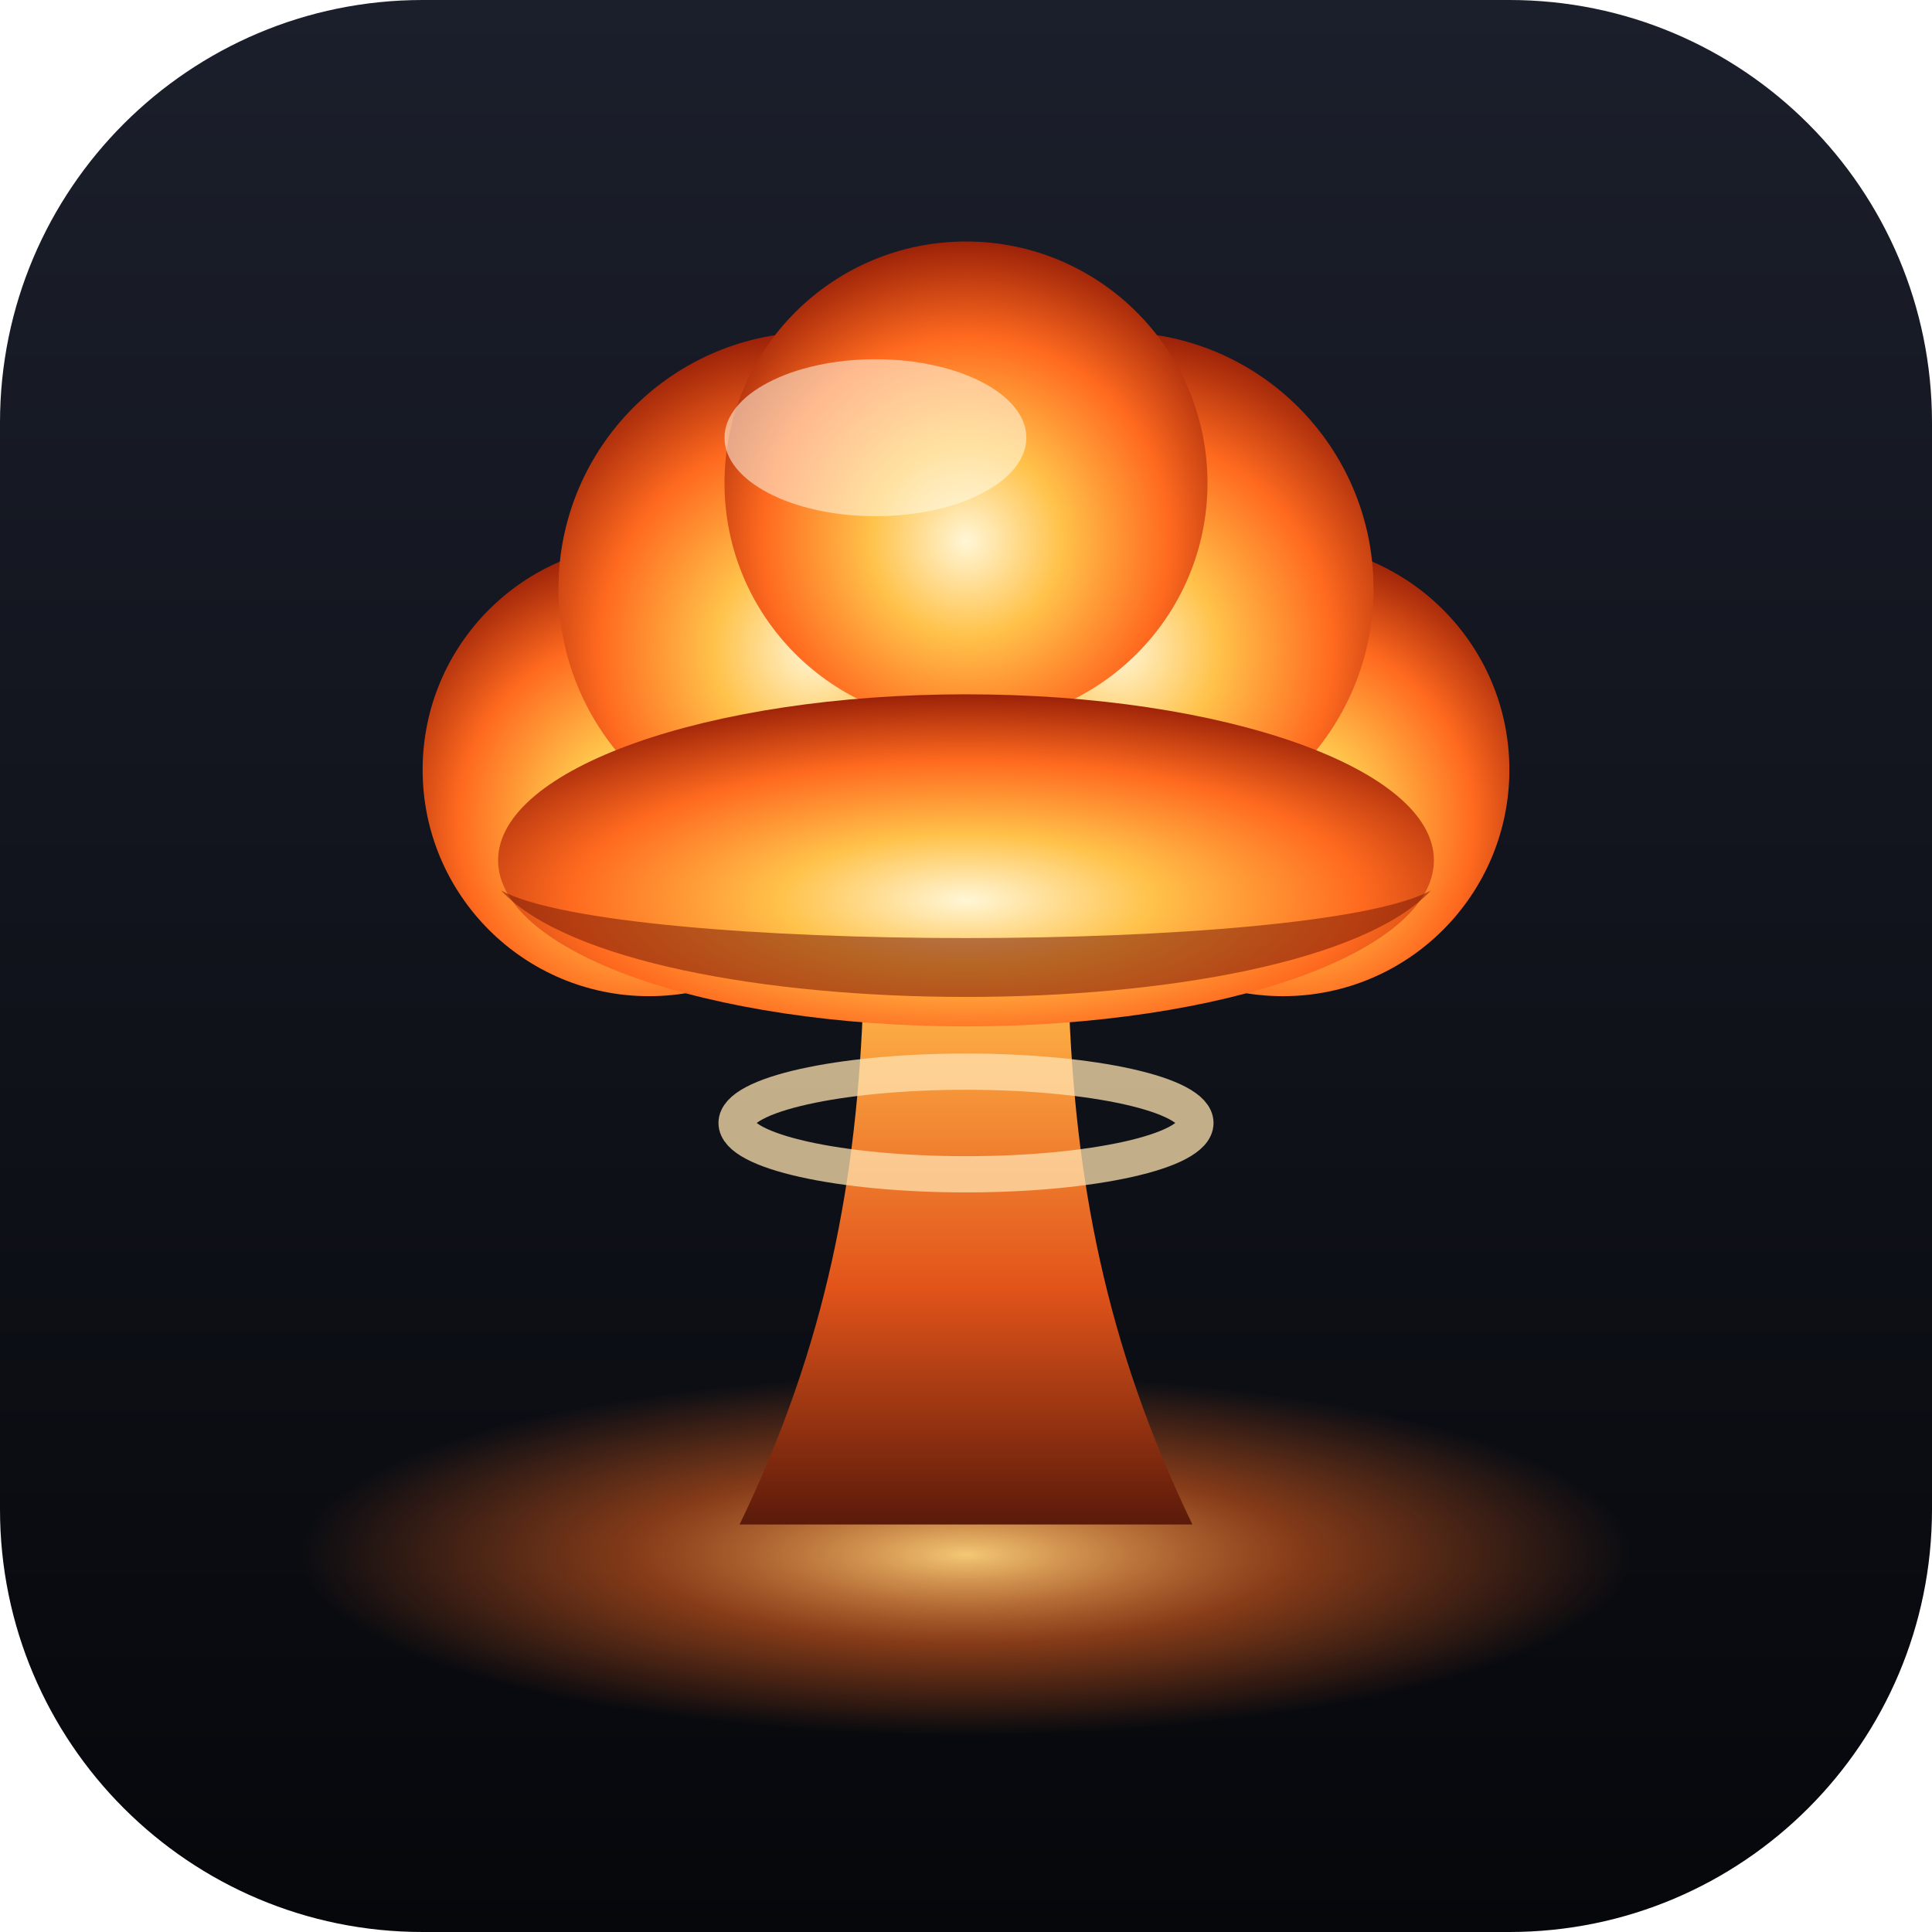
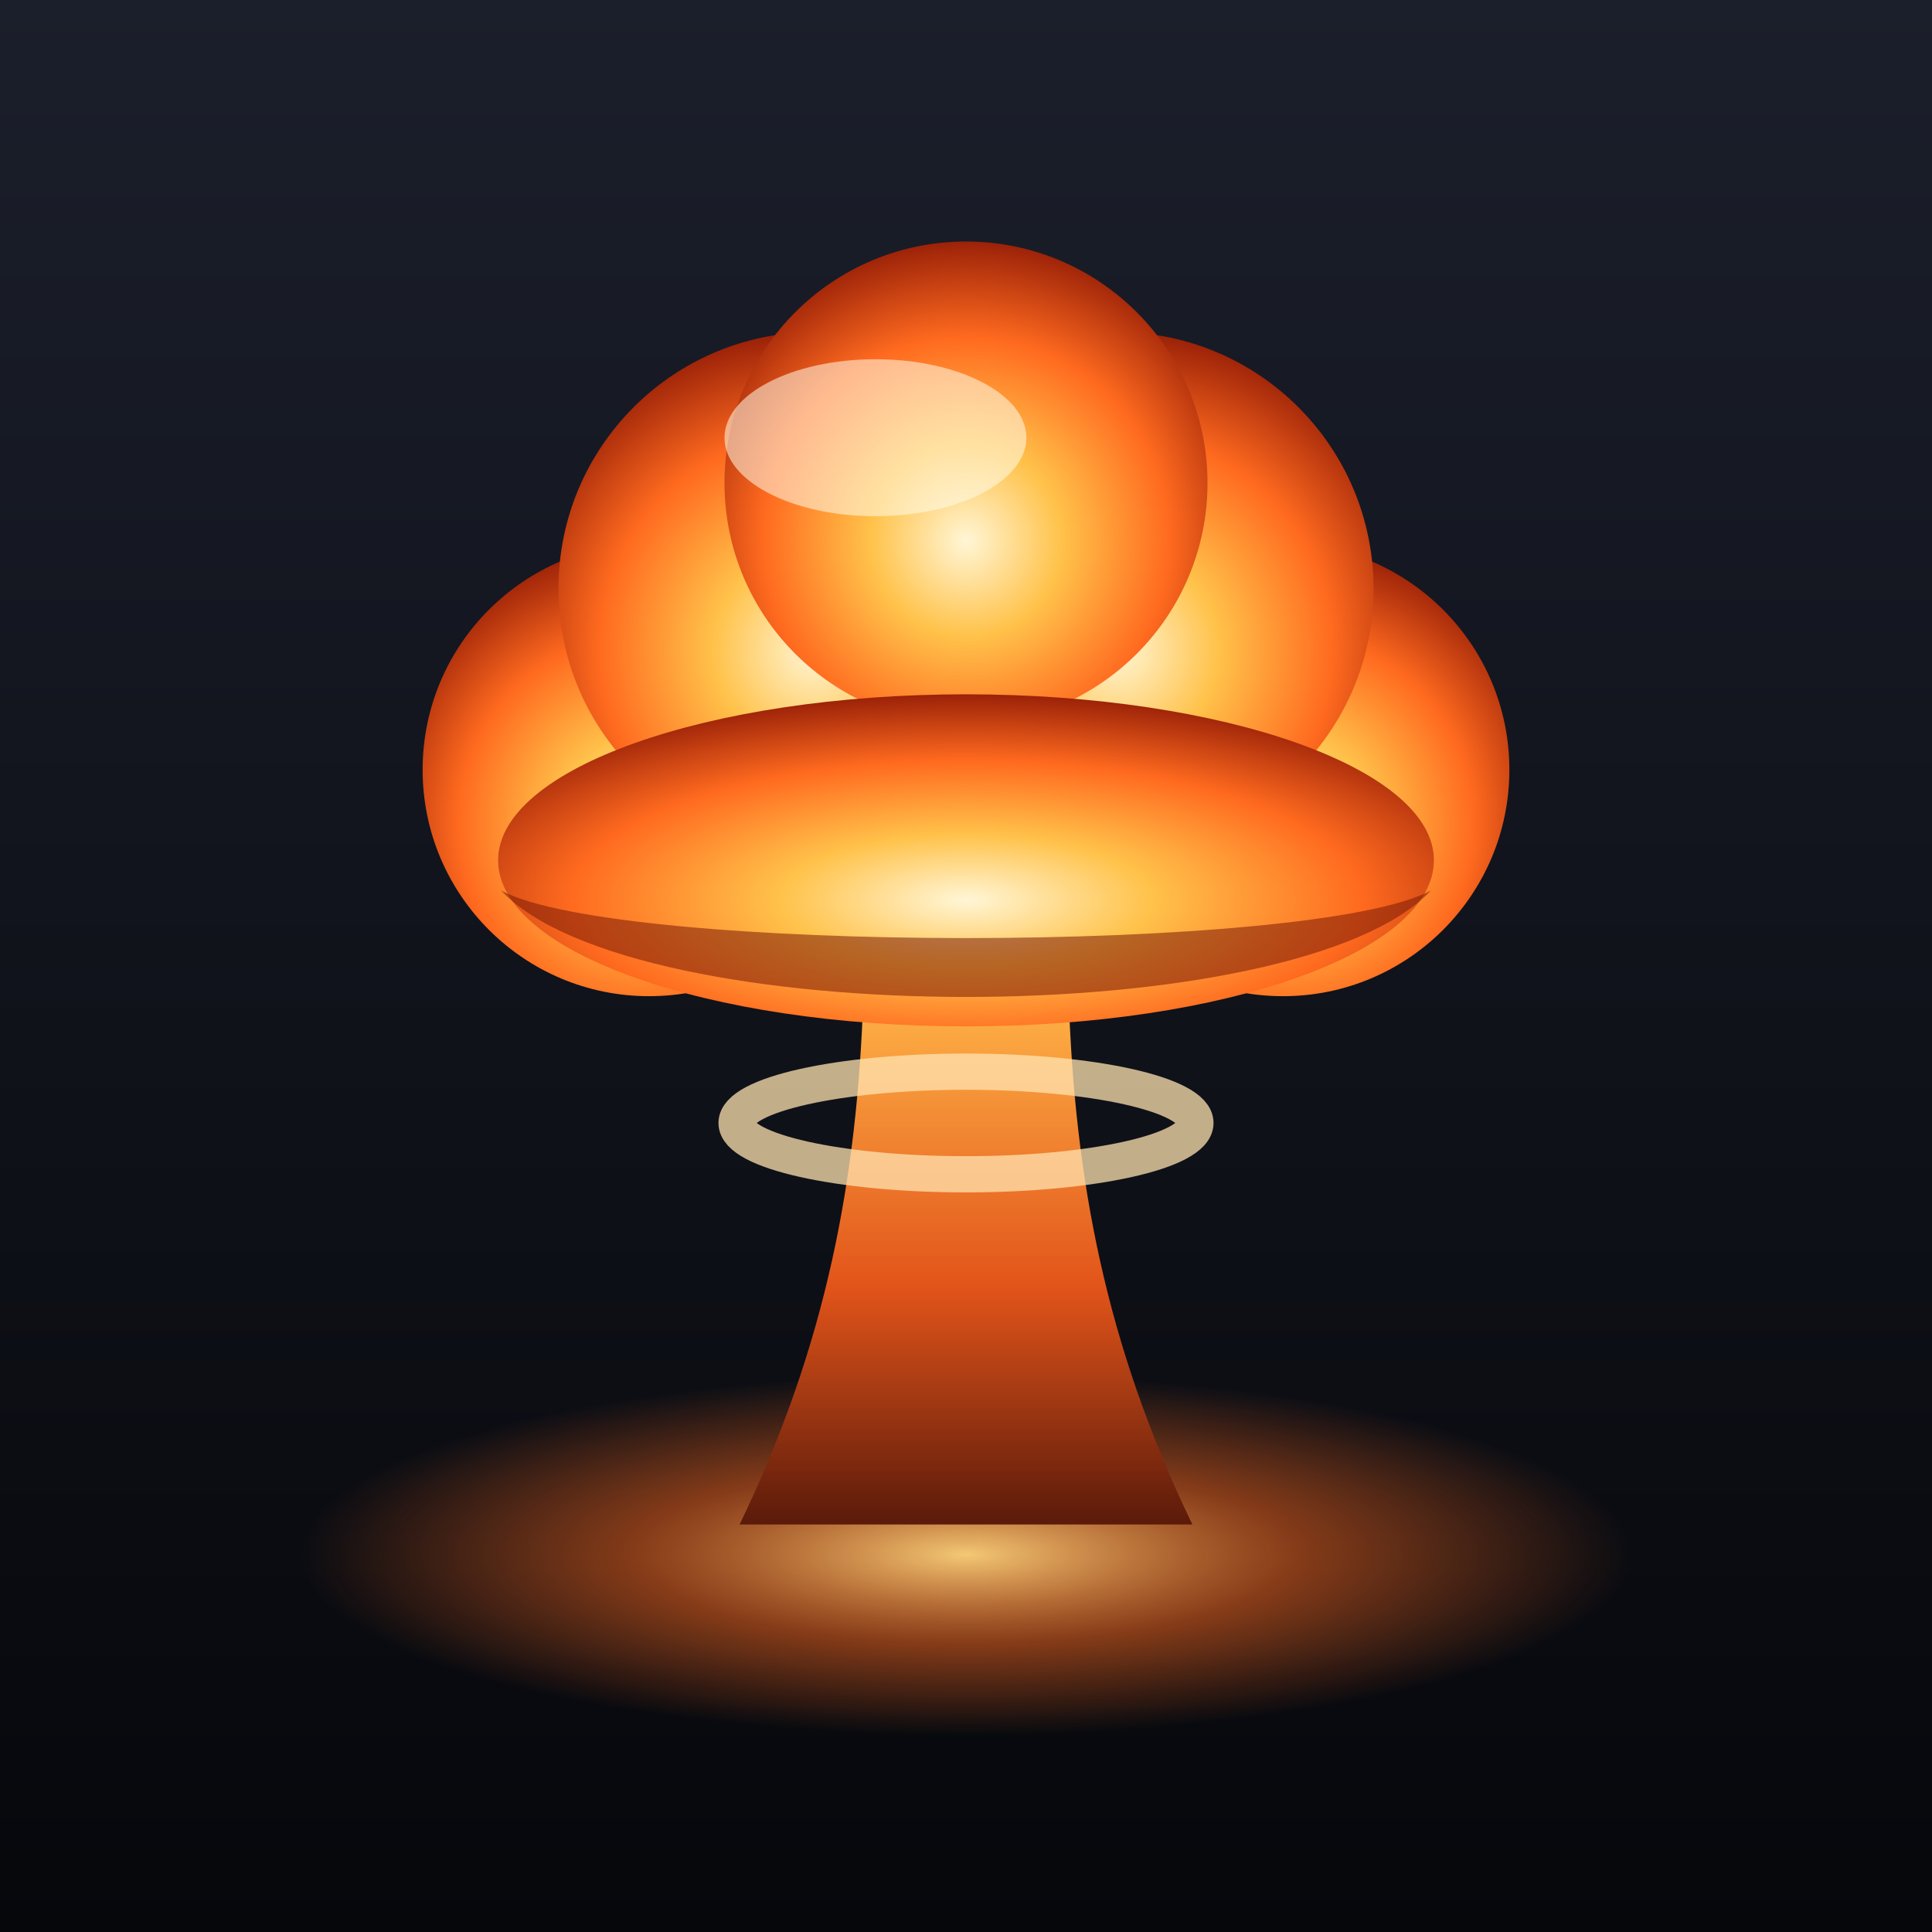
<svg xmlns="http://www.w3.org/2000/svg" viewBox="0 0 64 64" width="64" height="64">
  <defs>
    <linearGradient id="bg" x1="0" y1="0" x2="0" y2="1">
      <stop offset="0" stop-color="#1b1f2b" />
      <stop offset="1" stop-color="#06070b" />
    </linearGradient>
    <radialGradient id="cap" cx="50%" cy="62%" r="62%">
      <stop offset="0" stop-color="#fff6d6" />
      <stop offset="0.32" stop-color="#ffc24a" />
      <stop offset="0.68" stop-color="#ff6a1f" />
      <stop offset="1" stop-color="#9c2208" />
    </radialGradient>
    <linearGradient id="stem" x1="0" y1="0" x2="0" y2="1">
      <stop offset="0" stop-color="#ffb347" />
      <stop offset="0.55" stop-color="#e2541a" />
      <stop offset="1" stop-color="#5a1a0a" />
    </linearGradient>
    <radialGradient id="glow" cx="50%" cy="50%" r="50%">
      <stop offset="0" stop-color="#ffd27a" stop-opacity="0.95" />
      <stop offset="0.5" stop-color="#ff6a1f" stop-opacity="0.5" />
      <stop offset="1" stop-color="#ff6a1f" stop-opacity="0" />
    </radialGradient>
  </defs>
-   <rect width="64" height="64" rx="14" fill="url(#bg)" />
+   <rect width="64" height="64" fill="url(#bg)" />
  <ellipse cx="32" cy="51.5" rx="22" ry="6" fill="url(#glow)" />
  <path d="M28.6 33 C28.4 39 27.4 44.5 24.5 50.5 L39.5 50.5 C36.6 44.5 35.6 39 35.4 33 Z" fill="url(#stem)" />
  <ellipse cx="32" cy="37.2" rx="7.6" ry="1.7" fill="none" stroke="#ffe3b0" stroke-opacity="0.75" stroke-width="1.2" />
  <g fill="url(#cap)">
    <circle cx="21.5" cy="25.5" r="7.5" />
    <circle cx="42.5" cy="25.5" r="7.5" />
    <circle cx="27" cy="19.5" r="8.5" />
    <circle cx="37" cy="19.5" r="8.5" />
    <circle cx="32" cy="16" r="8" />
    <ellipse cx="32" cy="28.5" rx="15.5" ry="5.5" />
  </g>
  <path d="M16.6 29.5 C21 34.2 43 34.2 47.4 29.5 C43.5 31.6 20.5 31.6 16.6 29.5 Z" fill="#7a1a07" fill-opacity="0.55" />
  <ellipse cx="29" cy="14.5" rx="5" ry="2.6" fill="#fffbe8" fill-opacity="0.55" />
</svg>
